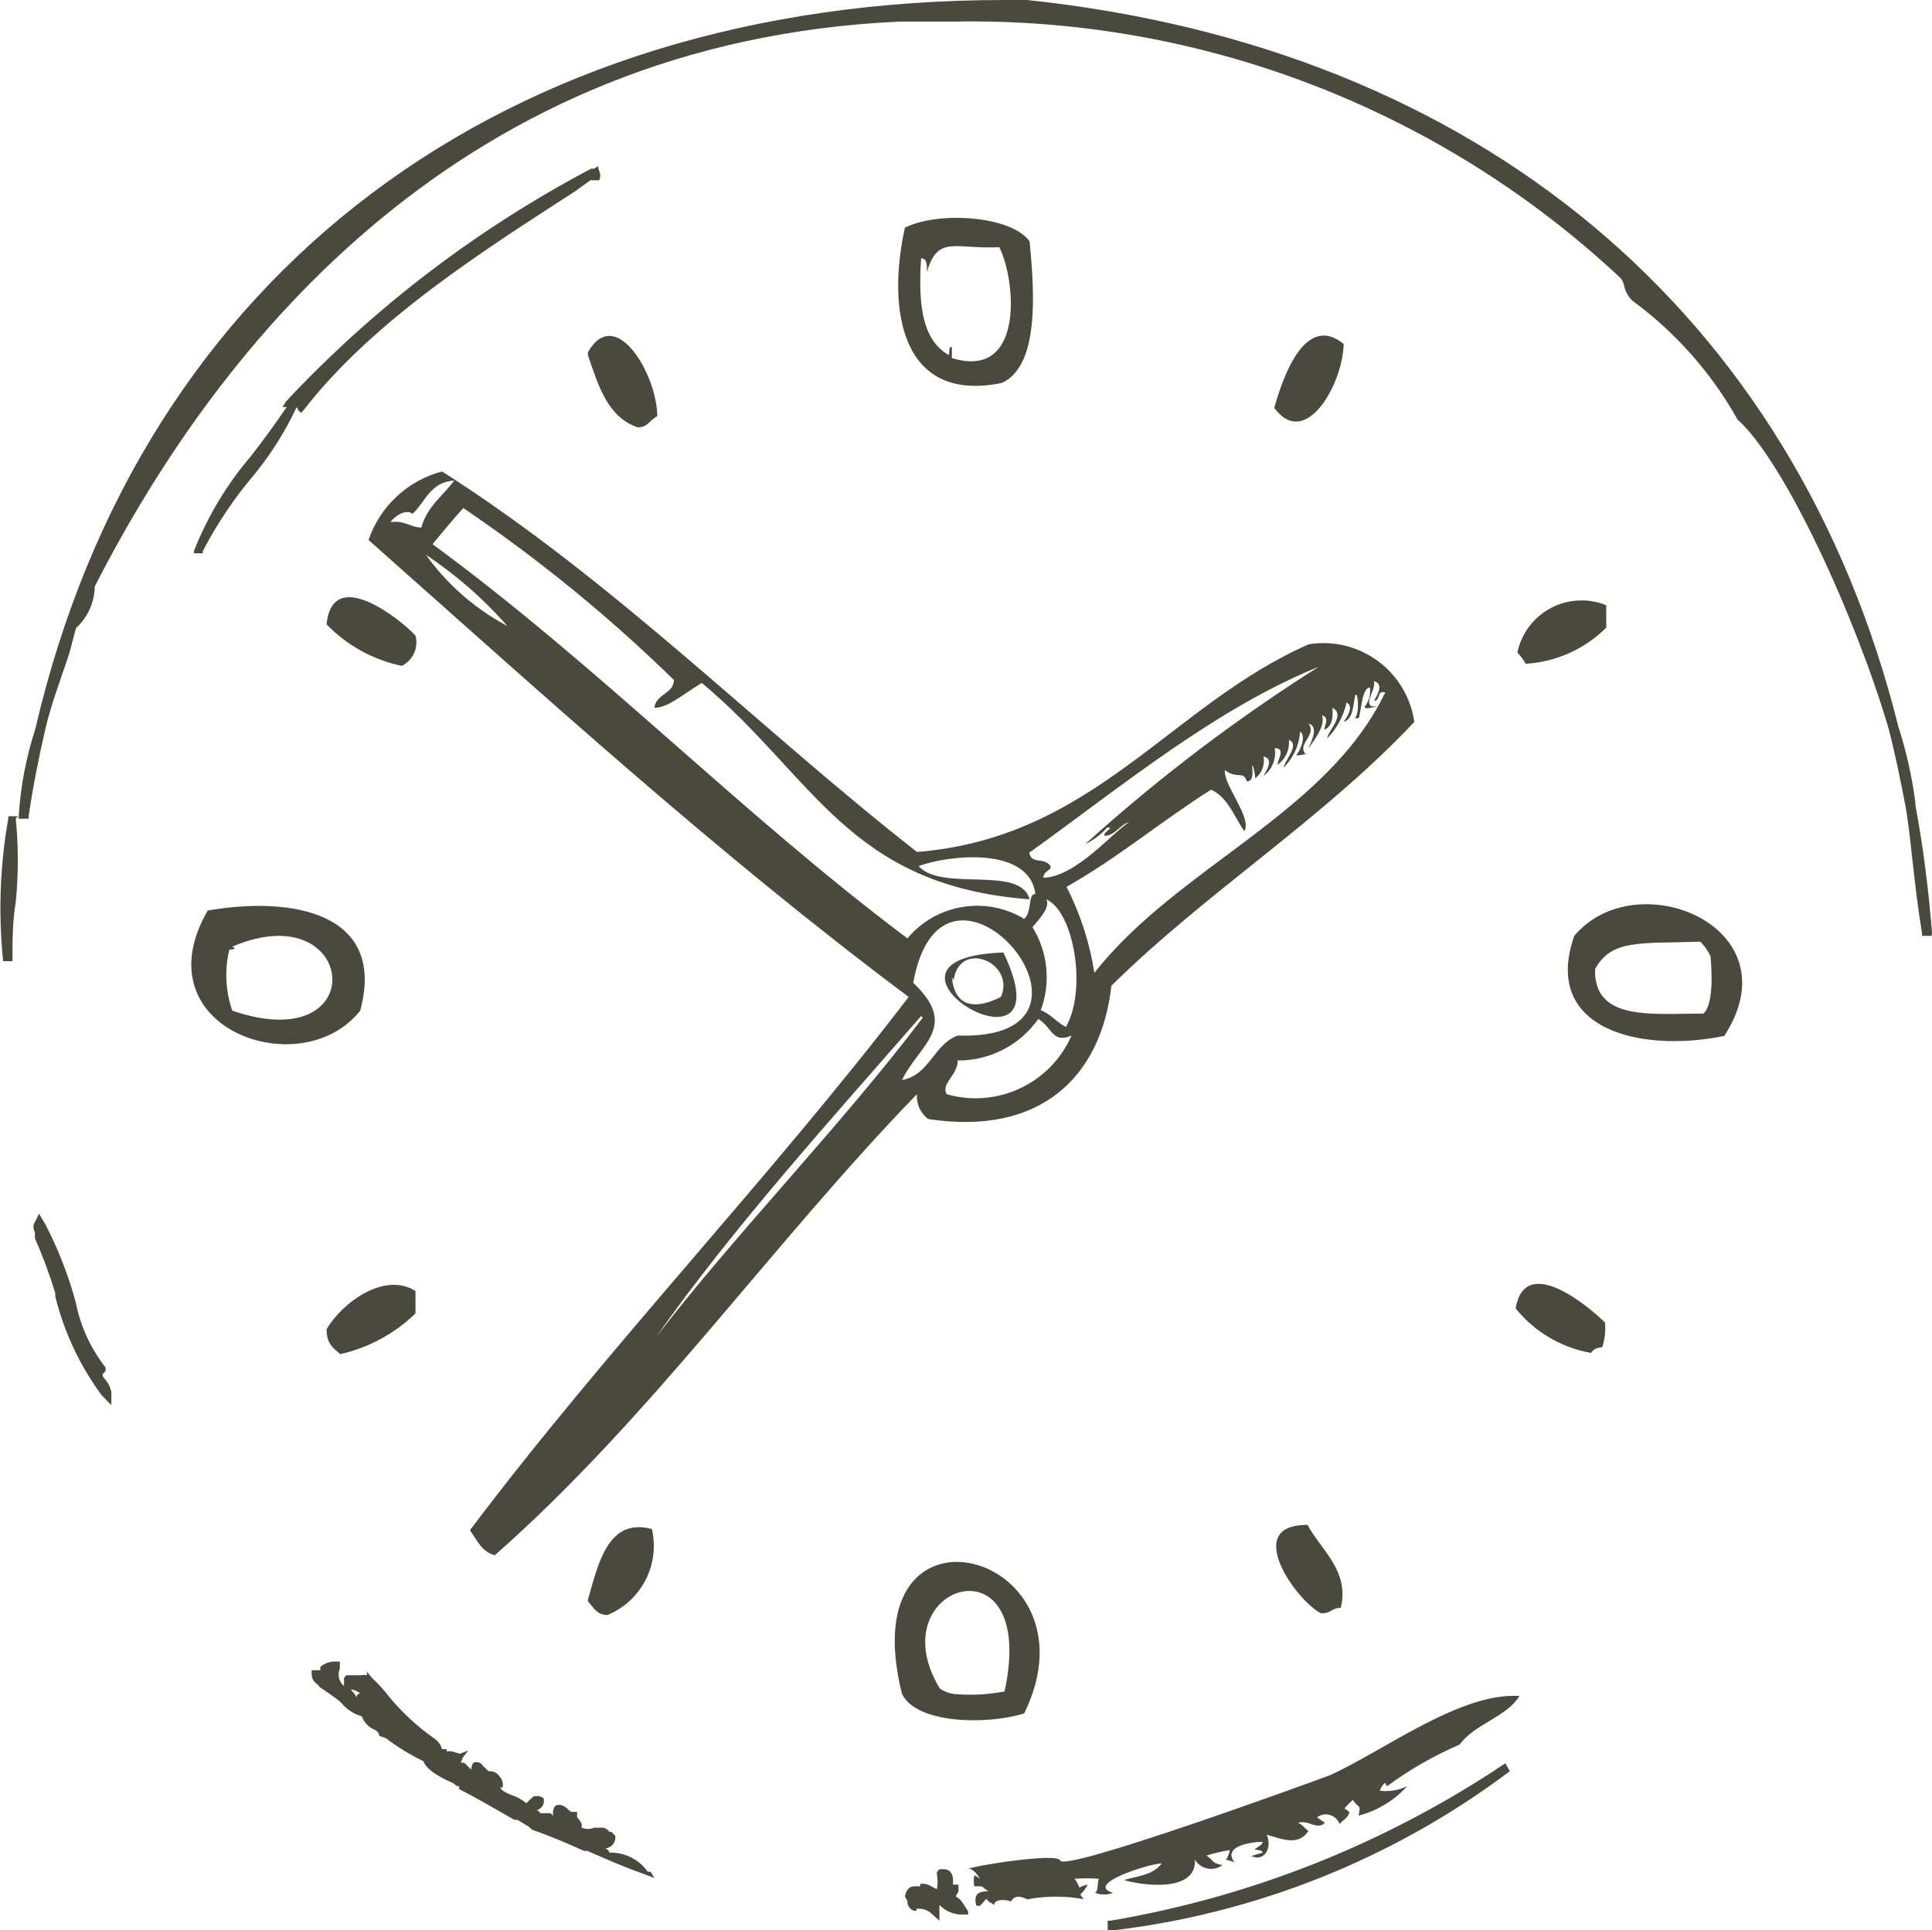
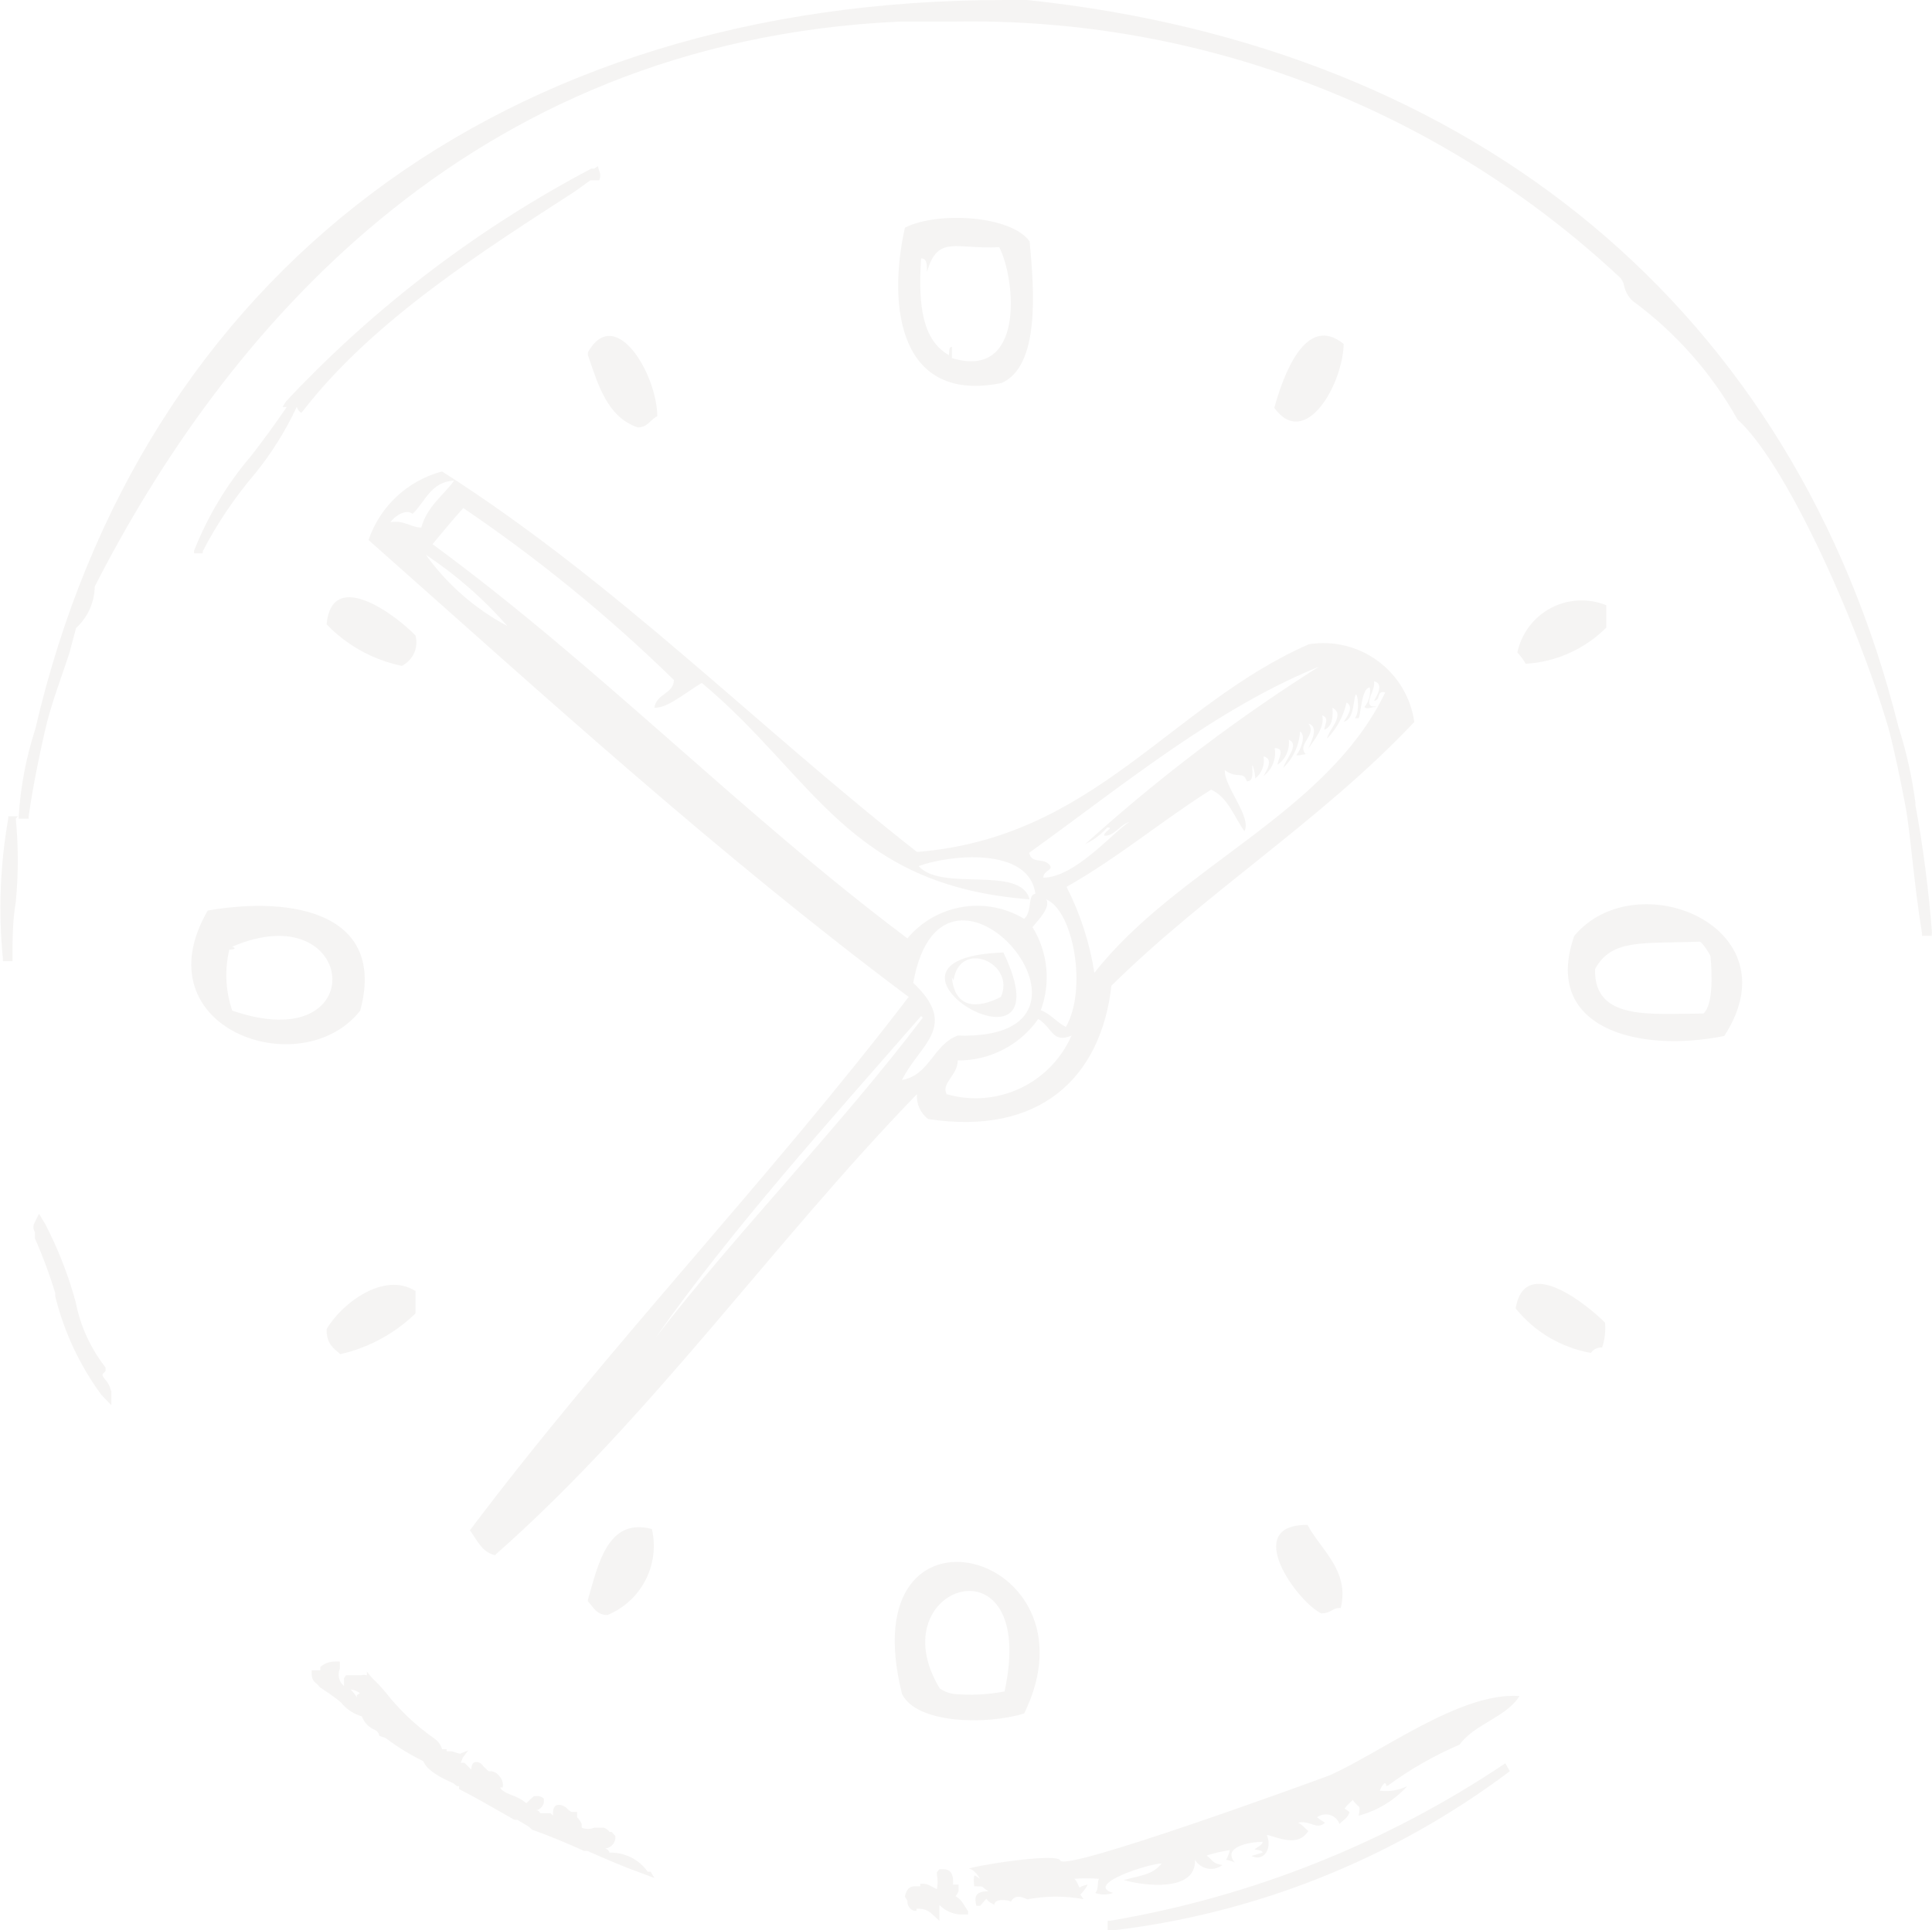
- <svg xmlns="http://www.w3.org/2000/svg" viewBox="0 0 46.5 46.46">
-   <defs>
-     <style>.cls-1{fill:#494a3d;}</style>
-   </defs>
+ <svg xmlns="http://www.w3.org/2000/svg" viewBox="0 0 46.5 46.46" fill="rgba(50,39,18,0.05)">
  <g id="Слой_2" data-name="Слой 2">
    <g id="Layer_1" data-name="Layer 1">
      <path class="cls-1" d="M25.52,44.79c-.07-.2-2.16.14-2.2.2.13,0,.27.24.26.24s-.07-.07-.13-.08a.63.63,0,0,0,0,.26c.29,0,.13,0,.34.12-.27,0-.36.09-.29.35h.09l.15-.17c.08.11.1.08.19.15,0-.17.35-.12.4-.08.14-.26.44,0,.42-.06a3.7,3.7,0,0,1,1.33,0L26,45.61a.94.94,0,0,0,.18-.24.65.65,0,0,0-.2.07s-.07-.17-.12-.21a3.82,3.82,0,0,1,.59,0c-.05.09,0,.26-.09.34a.62.62,0,0,0,.43,0c-.71-.21.89-.71,1.17-.71-.22.29-.58.3-.91.4.47.14,1.75.3,1.71-.49a.45.45,0,0,0,.66.13c-.26-.05-.2-.1-.38-.23a3.62,3.62,0,0,1,.56-.13.7.7,0,0,1-.09.23s.2.05.21.07c-.32-.39.39-.5.67-.5,0,.07-.13.13-.18.17s.16,0,.18.09l-.27.08c.29.15.51-.17.37-.51.36.1.76.28,1-.09-.08-.06-.15-.16-.25-.2.29-.07.45.19.65,0a1.62,1.62,0,0,1-.19-.13.35.35,0,0,1,.54.16c.09-.1.19-.13.24-.28a.42.42,0,0,0-.12-.09c.05-.07.13-.14.2-.21.14.22.2.08.14.38A2.41,2.41,0,0,0,33.87,43a1.17,1.17,0,0,1-.66.11.44.44,0,0,1,.11-.18c.08,0,0,.08.08.06A8.76,8.76,0,0,1,35.13,42c.36-.5,1.13-.66,1.44-1.17l0,0c-1.42-.1-3.31,1.35-4.57,1.91C31.55,42.91,25.62,45.07,25.52,44.79ZM4.67,13.26l0,.06.05,0,.11,0,.05,0,0-.05A9.89,9.89,0,0,1,6.14,11.4a7.73,7.73,0,0,0,1-1.6v0l.05.09.06.05.06-.07C9,7.69,11.69,6,13.85,4.6l.36-.26.1,0,.11,0h0s.06-.1,0-.23L14.39,4l0,0,0,0-.09.06-.07,0A27.93,27.93,0,0,0,7,9.54l-.12.13L6.8,9.8l.1,0c-.3.44-.58.82-.86,1.18A8.09,8.09,0,0,0,4.67,13.26Zm-2,20.22a.56.56,0,0,0-.13-.26c-.1-.12-.09-.13,0-.21v-.09l0,0a3.71,3.71,0,0,1-.72-1.58,9.49,9.49,0,0,0-.63-1.67l-.1-.2L1,29.32l-.06-.1-.05.1-.05.1a.22.22,0,0,0,0,.24l0,.07,0,.08a11.78,11.78,0,0,1,.49,1.32l0,.08a6.74,6.74,0,0,0,1.11,2.37l.24.25v-.35ZM.43,19.65H.2v.05a12.37,12.37,0,0,0-.13,3.38v.06H.3v-.06c0-.43,0-.89.08-1.37a10.38,10.38,0,0,0,0-2ZM15.59,45.06a1.09,1.09,0,0,0-.92-.46.15.15,0,0,0-.1-.1.27.27,0,0,0,.24-.3l-.09-.1h-.05a.28.28,0,0,0-.14-.1l-.08,0-.08,0v0h-.07l0,0A.39.39,0,0,1,14,44l0-.09a.46.46,0,0,0-.11-.16s0,0,0-.08v-.05h-.14l-.07-.05a.33.33,0,0,0-.21-.12c-.06,0-.14,0-.16.16v.1l0,0-.06-.06H13a.1.1,0,0,0-.09-.07h0v0a.24.24,0,0,0,.18-.19l0-.09,0,0a.22.22,0,0,0-.18-.06h-.06l-.1.09-.08.08,0,0a1.15,1.15,0,0,0-.37-.2c-.14-.06-.23-.1-.26-.18h0l.06,0v0a.32.32,0,0,0-.08-.27.28.28,0,0,0-.21-.12h0l-.13,0,.08,0-.13-.12a.19.19,0,0,0-.15-.1c-.07,0-.12,0-.14.18h0l-.08-.08-.08-.08v0a.21.21,0,0,0-.09,0l0,0,.05-.13.13-.17-.2.08h0l-.2-.06-.12,0h0s0,0,0-.05h-.11a.47.47,0,0,0-.19-.26,5.45,5.45,0,0,1-1.17-1.11,3.56,3.56,0,0,0-.31-.33l-.07-.08-.07-.09,0,.09a.24.24,0,0,0-.13,0H8.33l-.05.07v.19a.36.36,0,0,1-.1-.42l0-.09,0-.08H8.06a.52.52,0,0,0-.35.13l0,0v0l0,.08H7.56l-.06,0v0c0,.16,0,.24.14.34l.06.07s.4.26.51.37a1,1,0,0,0,.5.33.55.55,0,0,0,.3.32.19.19,0,0,1,.12.15l.15.05a5.48,5.48,0,0,0,.91.56c.09.23.43.4.72.53L11,43l.05,0,0,.07,0,0c.41.21.84.46,1.33.74l.07,0,.27.16.09.08c.43.15.85.33,1.25.51l.08,0c.41.18.84.37,1.29.53l.16.06.16.06-.09-.15Zm-7-4.25,0,.05v0a1.37,1.37,0,0,0-.15-.19h0a.45.45,0,0,1,.22.09Zm14.58,5a.49.49,0,0,0-.17-.16l0,0a.66.66,0,0,0,.07-.12v-.16H23l-.06,0a.31.31,0,0,1,0-.08c0-.19-.08-.29-.22-.29h-.11l-.06.07v.06a.93.93,0,0,1,0,.35l-.12-.06a.5.5,0,0,0-.18-.07l-.1,0h0v.06l-.13,0c-.13,0-.21.08-.24.25l.06.1A.23.23,0,0,0,22,46l.06,0,0-.05s0,0,.07,0a.46.46,0,0,1,.26.09l.11.1.11.1v-.38a.77.77,0,0,0,.5.23h.19l0-.08ZM46.5,22.45c-.08-1-.21-2.06-.4-3.07v-.06h0l0,0a10.41,10.41,0,0,0-.41-1.83C43.19,7.5,35.54,1.14,24.72,0h-.54C12.12,0,3.4,6.56.85,17.55a8.51,8.51,0,0,0-.4,2.1v.06H.69v-.06c.1-.7.24-1.39.39-2.05s.4-1.29.59-1.88l.16-.6a1.38,1.38,0,0,0,.45-1C5.33,8.15,11.16,1,21.65.52c.43,0,.87,0,1.29,0A22.86,22.86,0,0,1,39,6.69a.41.41,0,0,1,.09.19.7.7,0,0,0,.2.36,9,9,0,0,1,2.53,2.86c1.12,1,2.82,4.69,3.63,7.42.16.61.29,1.25.41,1.88s.2,1.85.4,3.07v.06h.23Zm-10.27,20,0,0,0,0a24.34,24.34,0,0,1-9.51,3.79h-.06v.06l0,.12v.06h.06a19.78,19.78,0,0,0,9.62-3.84l0,0,0,0Zm.25-10.95a3,3,0,0,0,1.81,1.07.3.3,0,0,1,.27-.13,1.46,1.46,0,0,0,.07-.6C38.24,31.45,36.71,30.17,36.48,31.49ZM8.67,24.33C9.3,22,7.08,21.56,5,21.92,3.36,24.75,7.25,26.13,8.67,24.33Zm-3.08,0a2.63,2.63,0,0,1-.07-1.47s.23,0,.07-.07C8.6,21.5,9,25.5,5.59,24.33ZM24.11,9.22c.91-.41.79-2.18.67-3.41-.44-.62-2.2-.73-3-.33C21.35,7.41,21.66,9.72,24.11,9.22Zm-1.94-3c.15,0,.14.17.14.33.26-.91.7-.54,1.74-.6.4.78.62,3.21-1.14,2.67V8.35c-.08,0-.06.12-.07.2C22.22,8.2,22.09,7.4,22.17,6.21ZM37.89,22.53c-.78,2.22,1.53,2.83,3.61,2.41C43.21,22.31,39.38,20.75,37.89,22.53ZM41,24.4c-1.25,0-2.64.19-2.61-1.07.4-.73,1.11-.61,2.52-.66.05,0,.25.3.26.36C41.21,23.48,41.23,24.19,41,24.4Zm-2.34-9.83a1.58,1.58,0,0,0-2.14,1.14,1.18,1.18,0,0,1,.2.27,3,3,0,0,0,1.94-.87ZM8.87,13c4.23,3.75,8.4,7.56,13,11-3.38,4.42-7.21,8.39-10.56,12.84.17.23.28.52.6.6,3.77-3.32,6.67-7.5,10.16-11.1a.68.68,0,0,0,.27.6c2.69.41,4.16-1,4.41-3.21,2.29-2.26,5.08-4,7.29-6.35a2.21,2.21,0,0,0-2.54-1.87c-3.34,1.47-5.17,4.66-9.43,5-3.83-3-7.24-6.49-11.43-9.16A2.56,2.56,0,0,0,8.87,13Zm1.34.33a9.87,9.87,0,0,1,2,1.74A5.73,5.73,0,0,1,10.21,13.3Zm12,11.17c-2,2.64-4.49,5.18-6.42,7.69C17.62,29.58,20,26.95,22.17,24.46ZM21.71,26c.41-.85,1.39-1.28.27-2.34.73-4.06,5.33,1.41,1.07,1.27C22.46,25.15,22.38,25.88,21.71,26Zm1.07.33c-.13-.25.28-.46.27-.8a2.35,2.35,0,0,0,1.94-1c.34.21.34.6.8.4A2.52,2.52,0,0,1,22.78,26.34Zm2.87-1.61c-.22-.11-.36-.31-.6-.4a2.29,2.29,0,0,0-.2-2c.13-.16.45-.48.33-.67C25.85,21.94,26.17,23.84,25.65,24.73Zm6.22-7.15c.18-.07.22-.27.2-.53.32.17-.09.52-.13.74a1.79,1.79,0,0,0,.47-.87c.19.11,0,.36-.07.47.22-.07.22-.35.27-.6s.14.35,0,.51c0,0,.08,0,.09,0,.06-.12.07-.73.27-.74a.6.6,0,0,1-.13.47c.06.07.15,0,.27,0S33,17,33,17c-.15-.11.11-.38.07-.6.25.06.07.35,0,.47.17,0,.05-.26.27-.2-1.4,2.92-5,4.2-7,6.75a6.91,6.91,0,0,0-.67-2.07c1.24-.7,2.29-1.59,3.48-2.34.41.19.55.65.8,1,.19-.33-.5-1.09-.47-1.47.31.23.44,0,.53.27.15,0,.14-.17.13-.34s.08.18.07.27a.54.54,0,0,0,.2-.53c.26.06.07.35,0,.47a.69.69,0,0,0,.27-.67c.28,0,.06.29.07.4a.65.65,0,0,0,.27-.6c.27.11-.08.47-.13.67a1.31,1.31,0,0,0,.4-.87c.16.1,0,.46-.07.54s.15,0,.27,0-.07,0-.07,0c-.21-.24.29-.46.07-.73.27.07.06.45,0,.6.16-.23.41-.54.33-.8C32,17.29,31.89,17.42,31.87,17.58Zm0-1.6a41.3,41.3,0,0,0-5.75,4.35,1.64,1.64,0,0,0,.53-.4c.19,0-.1.1-.07.2.26,0,.36-.26.6-.33-.36.21-1.29,1.33-2.07,1.34,0-.19.29-.18.13-.33s-.41,0-.47-.27C27,18.93,29.32,17,31.87,16Zm-15.65.4c0,.33-.43.33-.47.67.32,0,.64-.29,1.14-.6,2.7,2.25,3.52,4.88,7.89,5.21-.22-.83-2.11-.17-2.67-.8.73-.27,2.66-.48,2.81.67-.19,0-.07.43-.27.6a2.19,2.19,0,0,0-2.81.47c-4-3-7.41-6.54-11.43-9.49.24-.29.49-.59.74-.87A36.78,36.78,0,0,1,16.22,16.37ZM10.14,12.7c-.25,0-.4-.18-.74-.13.09-.14.37-.33.53-.2.31-.29.43-.77,1-.8C10.67,11.93,10.28,12.19,10.14,12.7Zm22.2-4.42c-.91-.74-1.45.74-1.67,1.54C31.42,10.84,32.32,9.25,32.34,8.28ZM10,15.3c-.36-.39-2-1.7-2.14-.27a3.51,3.51,0,0,0,1.81,1A.63.63,0,0,0,10,15.3ZM7.86,32c0,.36.17.46.33.6A3.81,3.81,0,0,0,10,31.62v-.54C9.24,30.6,8.22,31.38,7.86,32Zm6.29,6.55c.13.14.21.33.47.33a1.8,1.8,0,0,0,1.07-2.07C14.61,36.52,14.39,37.7,14.15,38.51Zm0-30c.25.73.47,1.49,1.2,1.74.24,0,.3-.19.47-.27C15.81,9,14.81,7.32,14.15,8.48Zm10,14.38c-3.87.14,1.64,3.42,0,0Zm-1.2.67c.15-1,1.5-.42,1.14.4C23.72,24.19,23,24.43,22.91,23.53ZM31.8,38.84c.25,0,.26-.14.47-.13.22-.9-.49-1.41-.8-2C29.86,36.7,31.24,38.58,31.8,38.84Zm-7.15,2.41c1.91-3.9-4.21-5.55-2.94-.47C22.06,41.5,23.74,41.53,24.65,41.25Zm-.47-.53a4.38,4.38,0,0,1-1.23.06.8.8,0,0,1-.33-.13C21.11,38.16,25,36.91,24.18,40.71Z" />
    </g>
  </g>
</svg>
